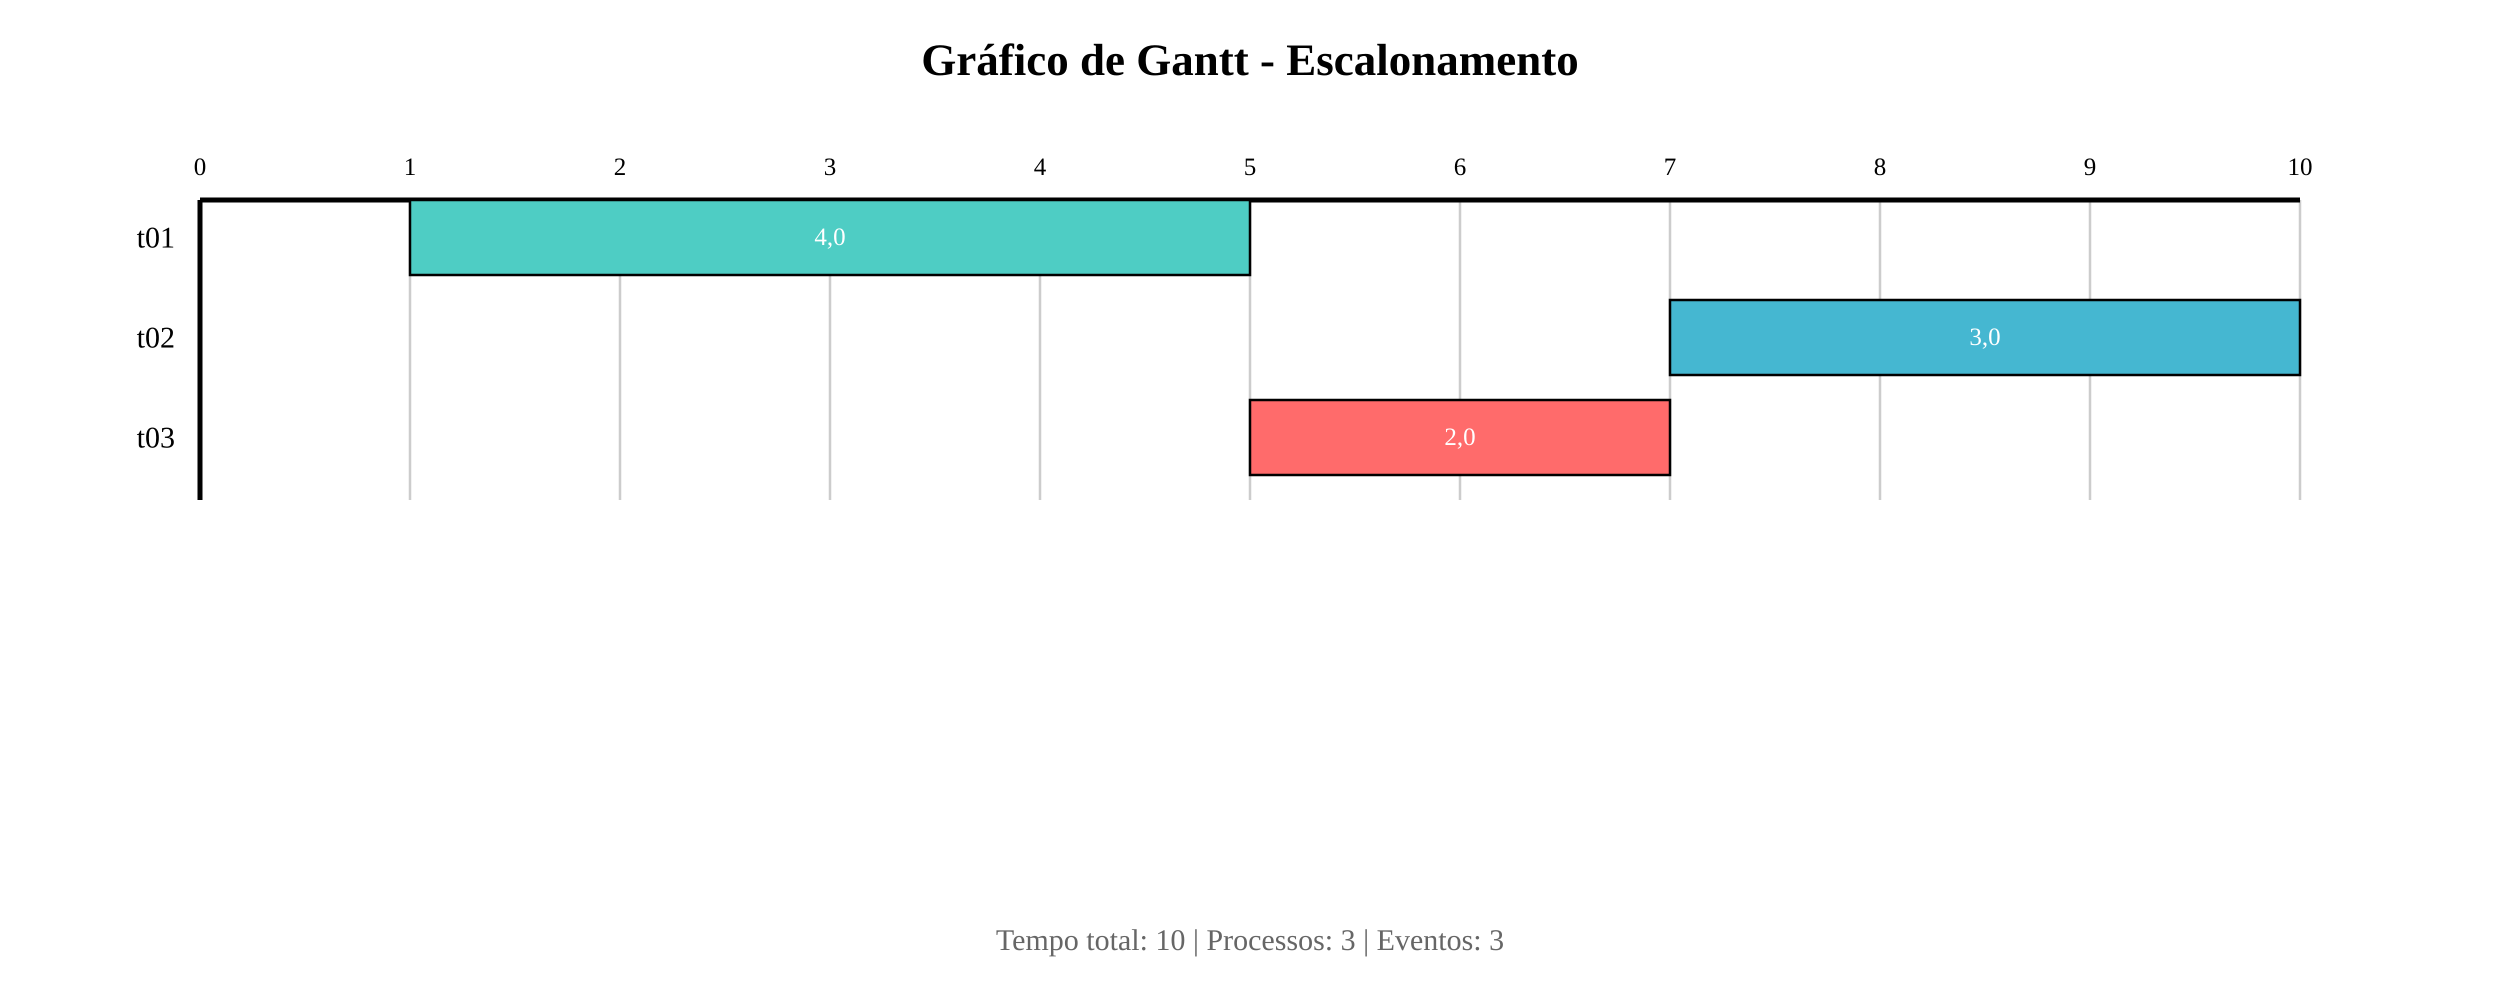
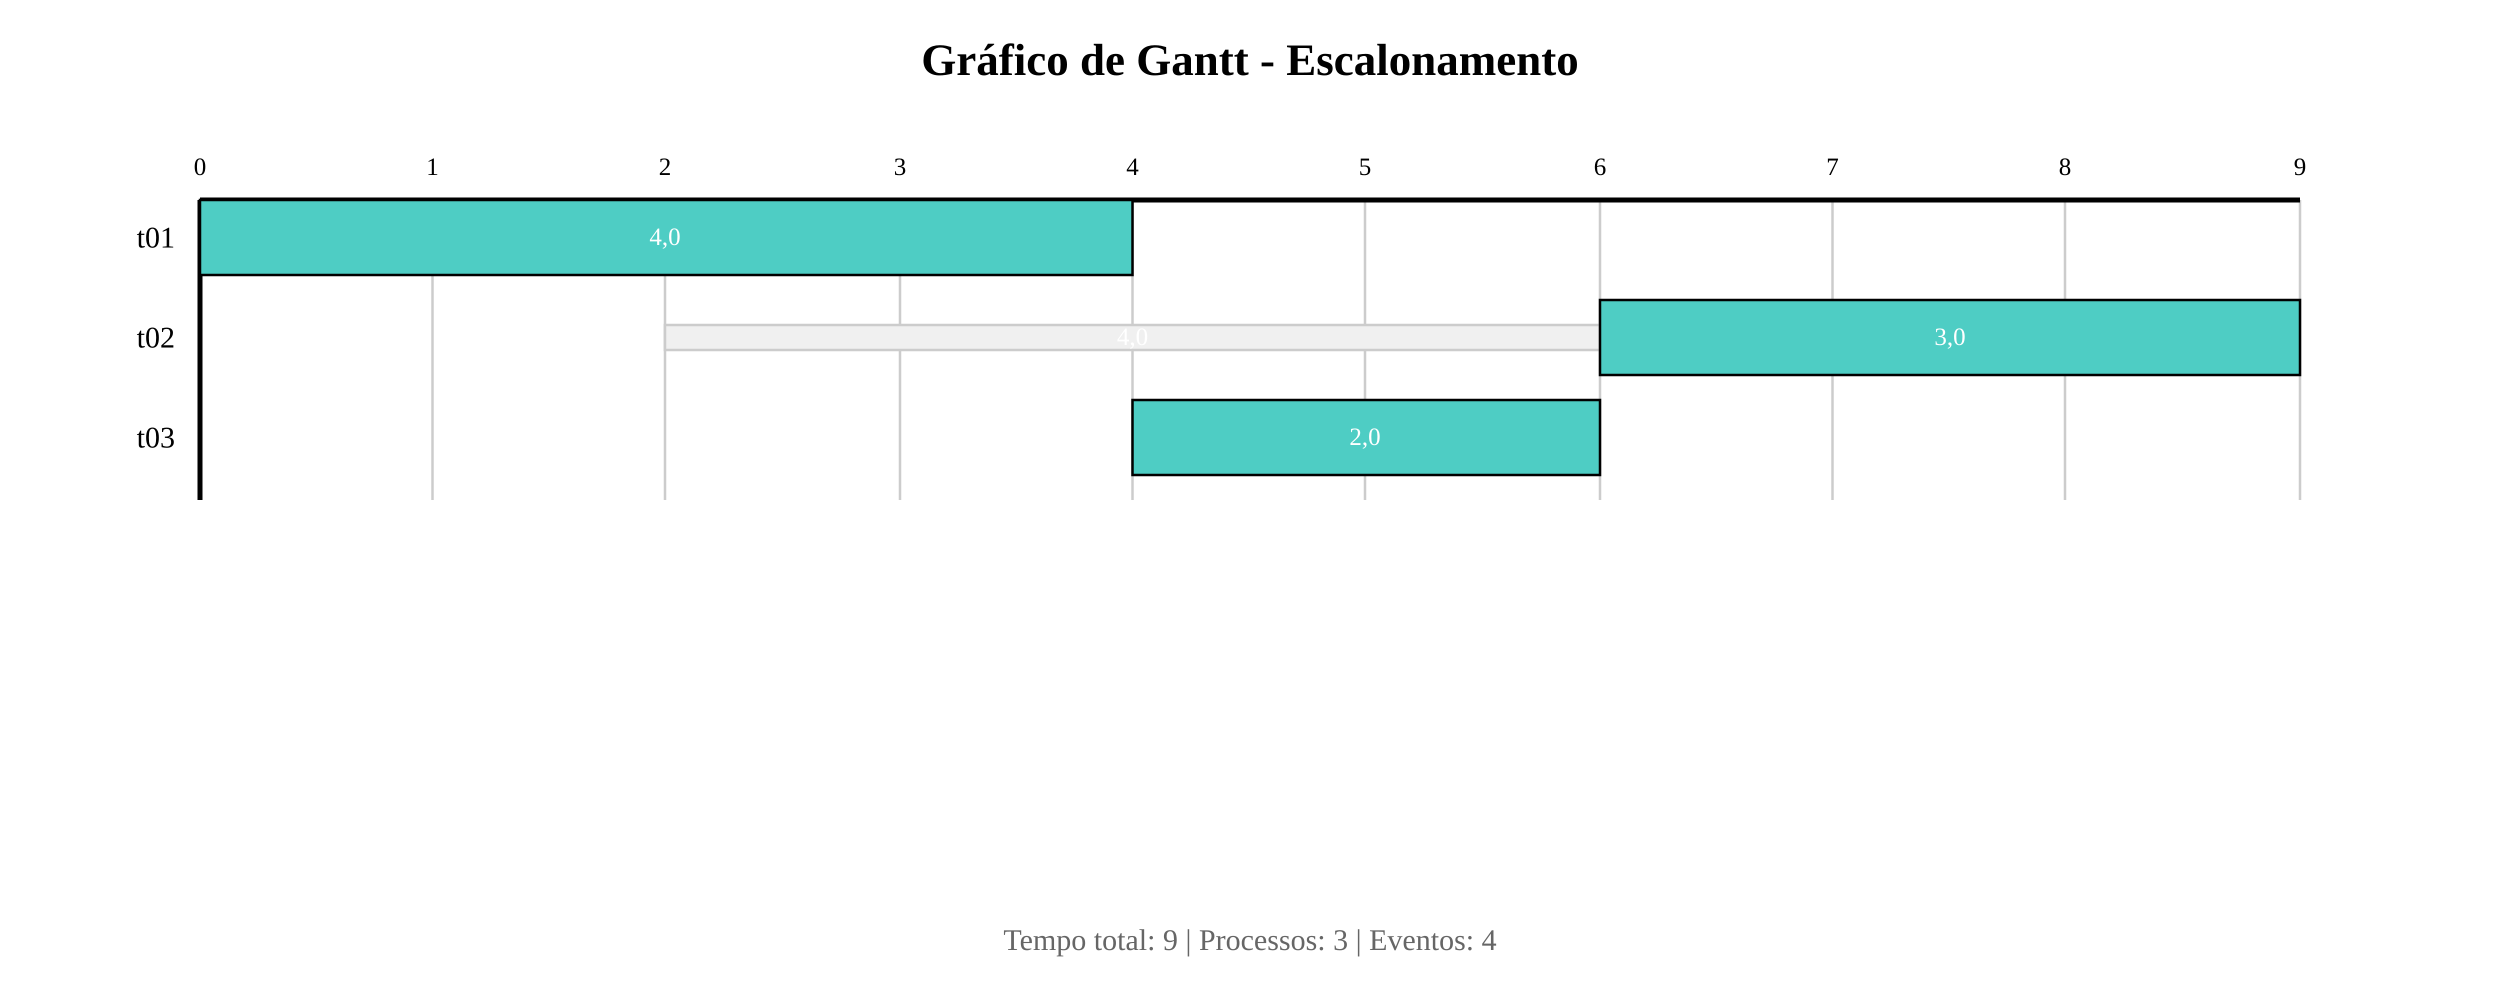
<svg xmlns="http://www.w3.org/2000/svg" width="1000" height="400">
  <rect width="100%" height="100%" fill="white" />
  <text x="500" y="30" text-anchor="middle" font-size="18" font-weight="bold">Gráfico de Gantt - Escalonamento</text>
  <text x="70" y="99" text-anchor="end" font-size="12">t01</text>
  <text x="70" y="139" text-anchor="end" font-size="12">t02</text>
  <text x="70" y="179" text-anchor="end" font-size="12">t03</text>
  <line x1="80" y1="80" x2="80" y2="200" stroke="#ccc" stroke-width="1" />
  <text x="80" y="70" text-anchor="middle" font-size="10">0</text>
-   <line x1="164" y1="80" x2="164" y2="200" stroke="#ccc" stroke-width="1" />
-   <text x="164" y="70" text-anchor="middle" font-size="10">1</text>
-   <line x1="248" y1="80" x2="248" y2="200" stroke="#ccc" stroke-width="1" />
-   <text x="248" y="70" text-anchor="middle" font-size="10">2</text>
-   <line x1="332" y1="80" x2="332" y2="200" stroke="#ccc" stroke-width="1" />
-   <text x="332" y="70" text-anchor="middle" font-size="10">3</text>
-   <line x1="416" y1="80" x2="416" y2="200" stroke="#ccc" stroke-width="1" />
-   <text x="416" y="70" text-anchor="middle" font-size="10">4</text>
-   <line x1="500" y1="80" x2="500" y2="200" stroke="#ccc" stroke-width="1" />
-   <text x="500" y="70" text-anchor="middle" font-size="10">5</text>
-   <line x1="584" y1="80" x2="584" y2="200" stroke="#ccc" stroke-width="1" />
-   <text x="584" y="70" text-anchor="middle" font-size="10">6</text>
-   <line x1="668" y1="80" x2="668" y2="200" stroke="#ccc" stroke-width="1" />
-   <text x="668" y="70" text-anchor="middle" font-size="10">7</text>
-   <line x1="752" y1="80" x2="752" y2="200" stroke="#ccc" stroke-width="1" />
-   <text x="752" y="70" text-anchor="middle" font-size="10">8</text>
-   <line x1="836" y1="80" x2="836" y2="200" stroke="#ccc" stroke-width="1" />
-   <text x="836" y="70" text-anchor="middle" font-size="10">9</text>
+   <line x1="173" y1="80" x2="173" y2="200" stroke="#ccc" stroke-width="1" />
+   <text x="173" y="70" text-anchor="middle" font-size="10">1</text>
+   <line x1="266" y1="80" x2="266" y2="200" stroke="#ccc" stroke-width="1" />
+   <text x="266" y="70" text-anchor="middle" font-size="10">2</text>
+   <line x1="360" y1="80" x2="360" y2="200" stroke="#ccc" stroke-width="1" />
+   <text x="360" y="70" text-anchor="middle" font-size="10">3</text>
+   <line x1="453" y1="80" x2="453" y2="200" stroke="#ccc" stroke-width="1" />
+   <text x="453" y="70" text-anchor="middle" font-size="10">4</text>
+   <line x1="546" y1="80" x2="546" y2="200" stroke="#ccc" stroke-width="1" />
+   <text x="546" y="70" text-anchor="middle" font-size="10">5</text>
+   <line x1="640" y1="80" x2="640" y2="200" stroke="#ccc" stroke-width="1" />
+   <text x="640" y="70" text-anchor="middle" font-size="10">6</text>
+   <line x1="733" y1="80" x2="733" y2="200" stroke="#ccc" stroke-width="1" />
+   <text x="733" y="70" text-anchor="middle" font-size="10">7</text>
+   <line x1="826" y1="80" x2="826" y2="200" stroke="#ccc" stroke-width="1" />
+   <text x="826" y="70" text-anchor="middle" font-size="10">8</text>
  <line x1="920" y1="80" x2="920" y2="200" stroke="#ccc" stroke-width="1" />
-   <text x="920" y="70" text-anchor="middle" font-size="10">10</text>
+   <text x="920" y="70" text-anchor="middle" font-size="10">9</text>
  <line x1="80" y1="80" x2="920" y2="80" stroke="black" stroke-width="2" />
  <line x1="80" y1="80" x2="80" y2="200" stroke="black" stroke-width="2" />
-   <rect x="164" y="80" width="336" height="30" fill="#4ECDC4" stroke="black" stroke-width="1" />
-   <text x="332" y="98" text-anchor="middle" font-size="10" fill="white">4,0</text>
-   <rect x="500" y="160" width="168" height="30" fill="#FF6B6B" stroke="black" stroke-width="1" />
-   <text x="584" y="178" text-anchor="middle" font-size="10" fill="white">2,0</text>
-   <rect x="668" y="120" width="252" height="30" fill="#45B7D1" stroke="black" stroke-width="1" />
-   <text x="794" y="138" text-anchor="middle" font-size="10" fill="white">3,0</text>
-   <text x="500" y="380" text-anchor="middle" font-size="12" fill="#666">Tempo total: 10 | Processos: 3 | Eventos: 3</text>
+   <rect x="266" y="130" width="374" height="10" fill="#f0f0f0" stroke="#cccccc" stroke-width="1" />
+   <text x="453" y="138" text-anchor="middle" font-size="10" fill="white">4,0</text>
+   <rect x="80" y="80" width="373" height="30" fill="#4ECDC4" stroke="black" stroke-width="1" />
+   <text x="266" y="98" text-anchor="middle" font-size="10" fill="white">4,0</text>
+   <rect x="453" y="160" width="187" height="30" fill="#4ECDC4" stroke="black" stroke-width="1" />
+   <text x="546" y="178" text-anchor="middle" font-size="10" fill="white">2,0</text>
+   <rect x="640" y="120" width="280" height="30" fill="#4ECDC4" stroke="black" stroke-width="1" />
+   <text x="780" y="138" text-anchor="middle" font-size="10" fill="white">3,0</text>
+   <text x="500" y="380" text-anchor="middle" font-size="12" fill="#666">Tempo total: 9 | Processos: 3 | Eventos: 4</text>
</svg>
